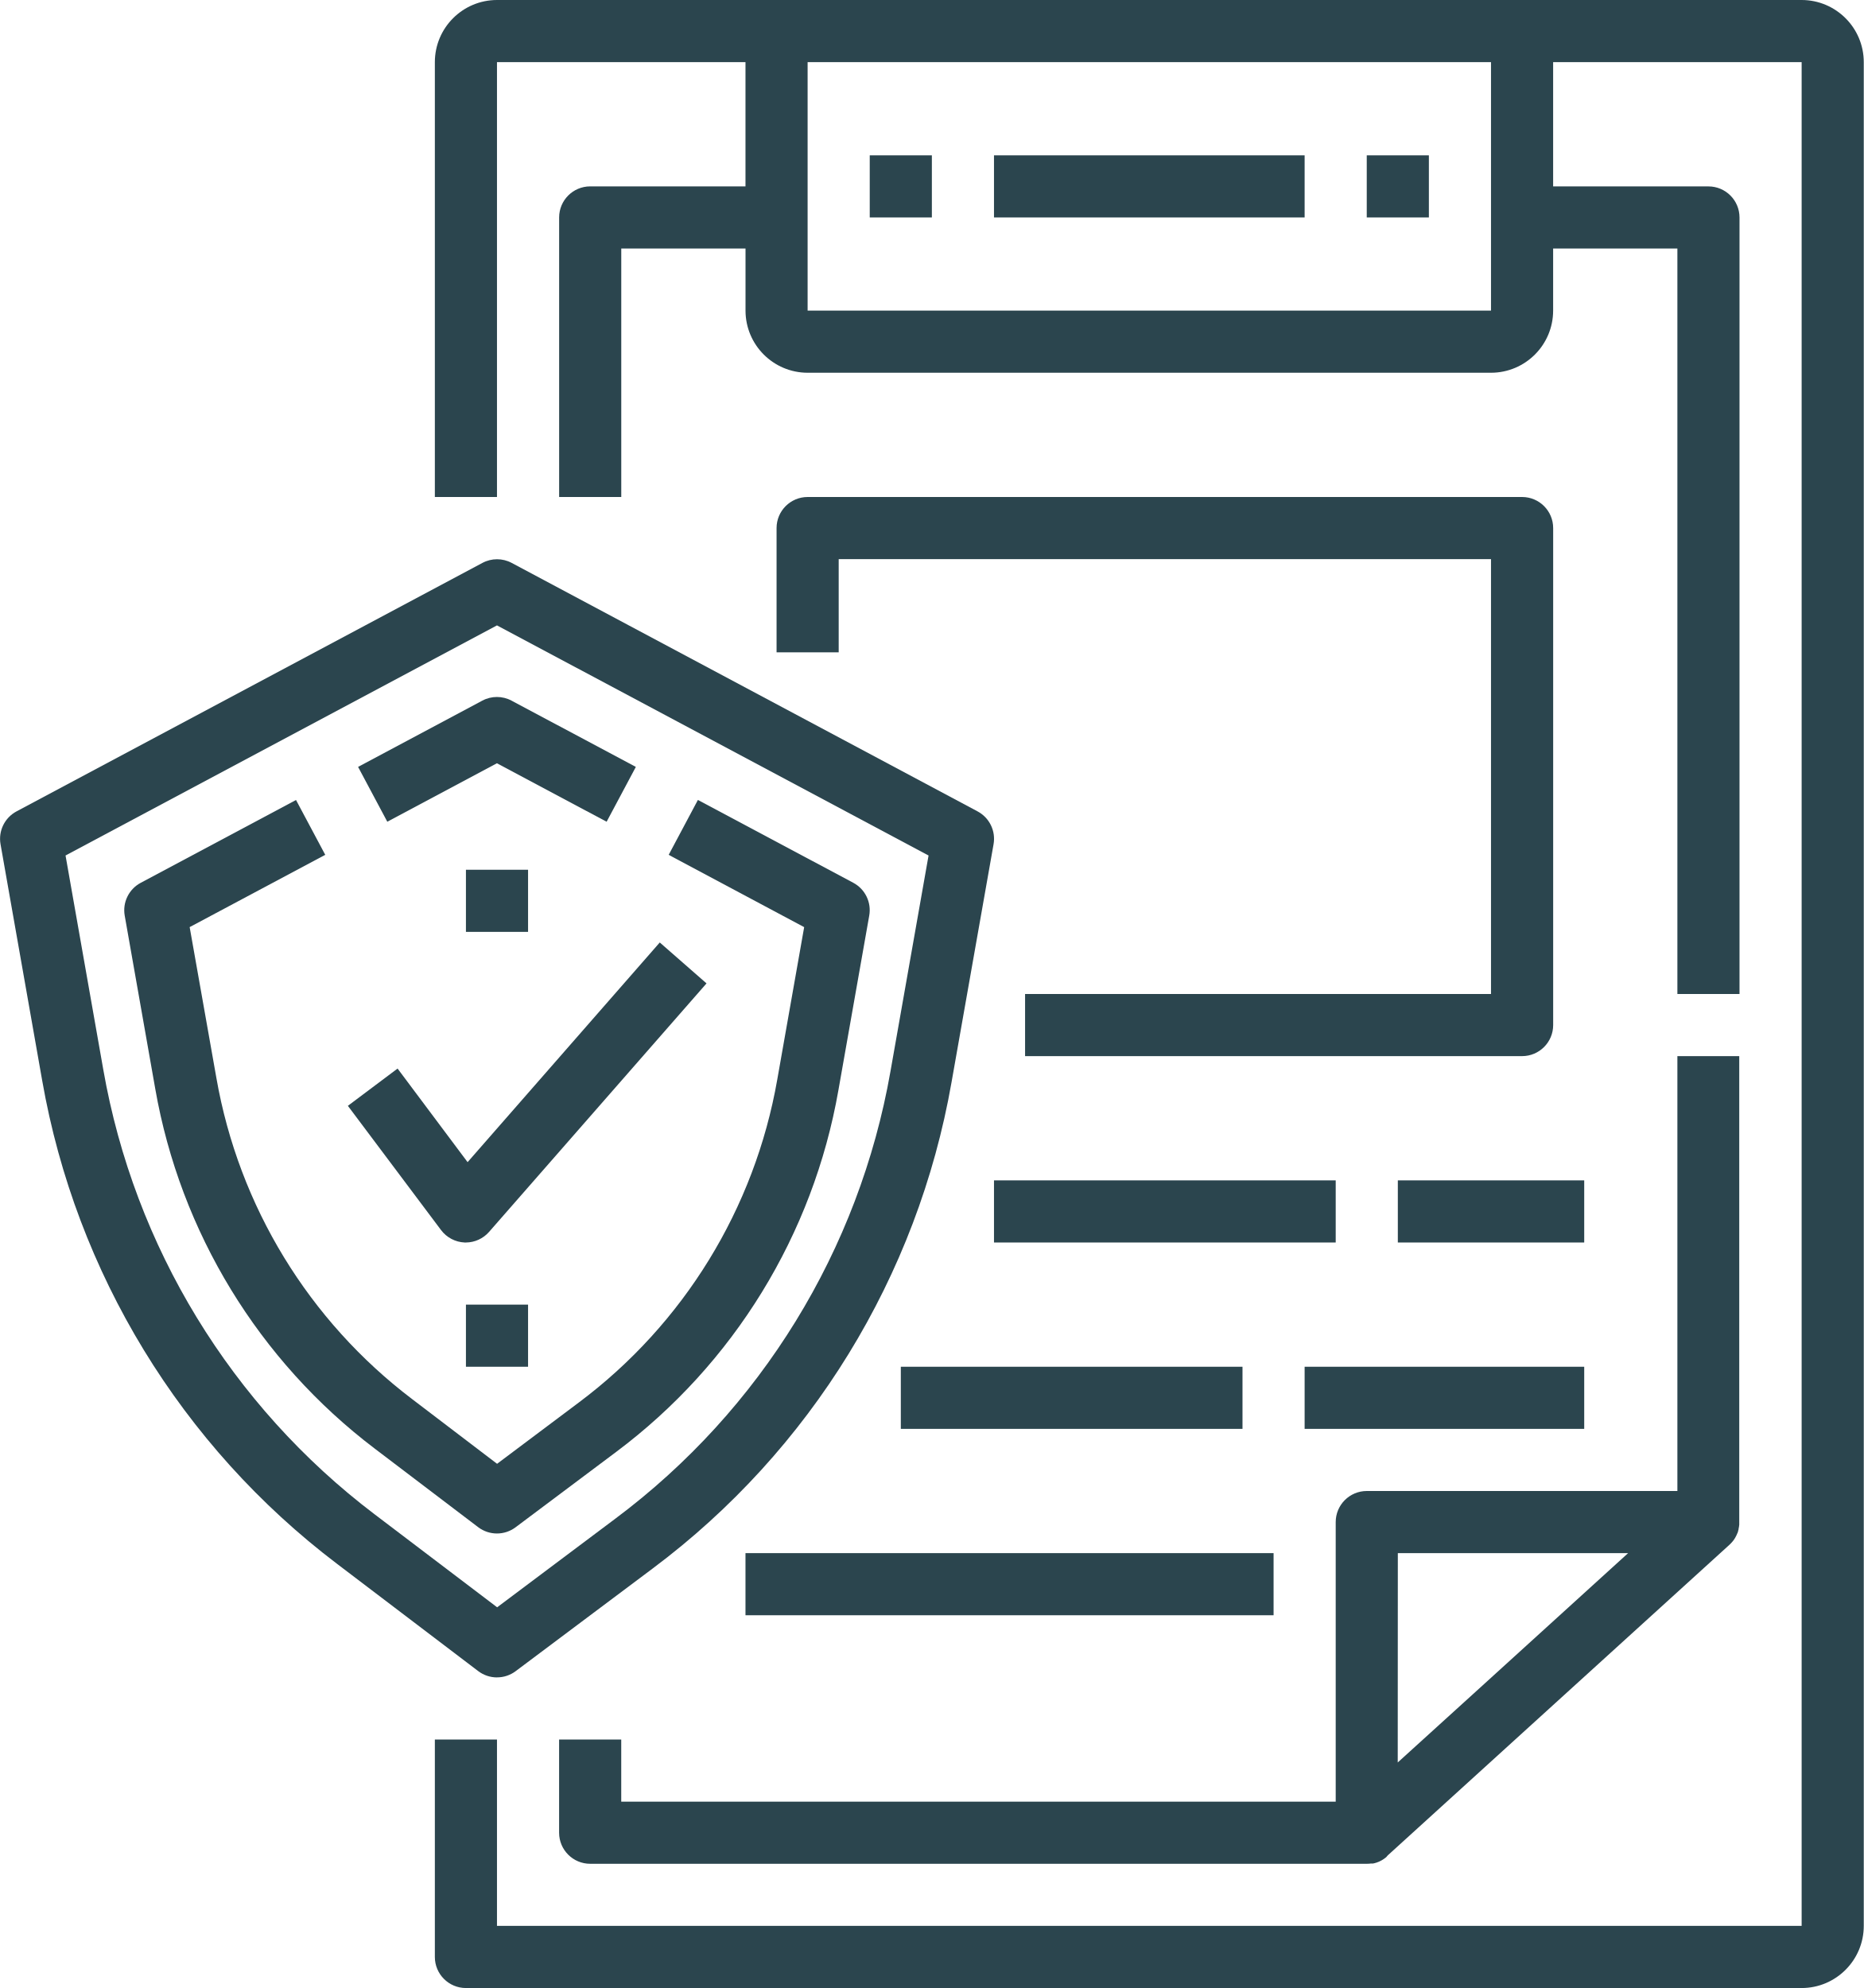
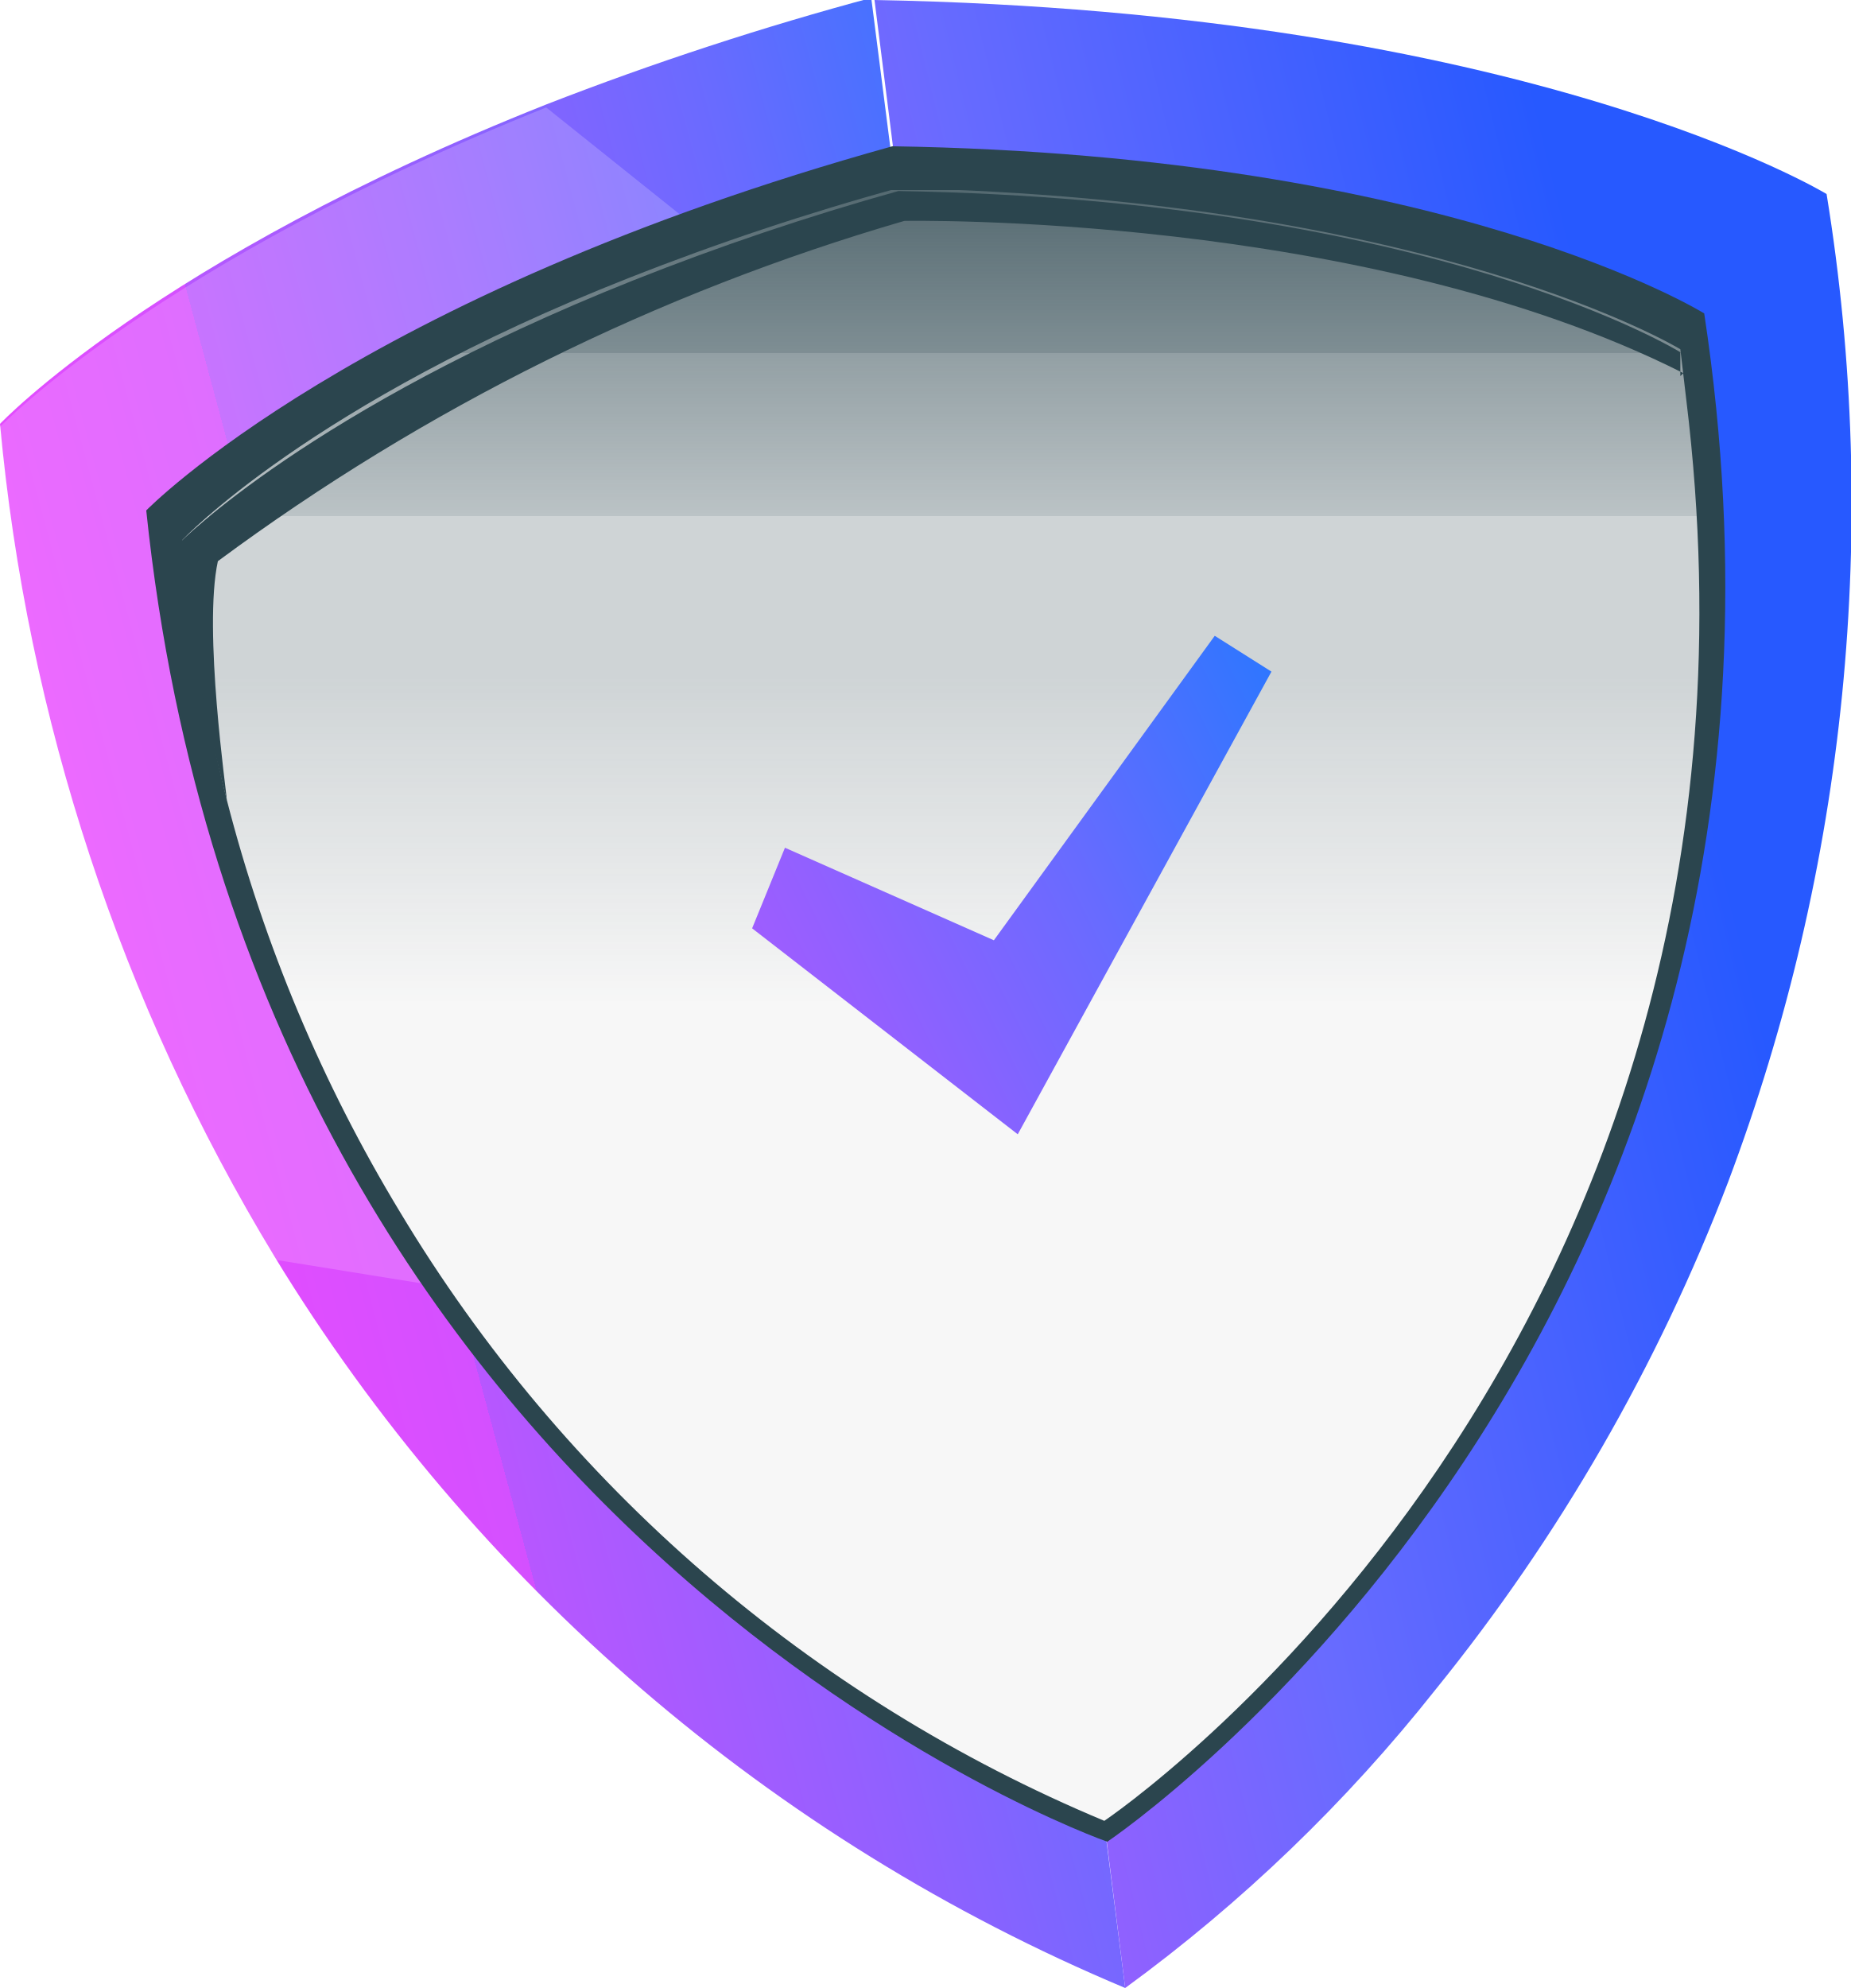
- <svg xmlns="http://www.w3.org/2000/svg" width="56.249" height="60">
-   <g fill="#2b454e">
-     <path data-name="Контур 118" d="M54.374 0H14.999a1.877 1.877 0 00-1.875 1.875V15h1.875V1.875h7.5v3.75h-4.687a.938.938 0 00-.937.938V15h1.875V7.5h3.75v1.875a1.877 1.877 0 001.874 1.875h20.625a1.877 1.877 0 001.875-1.875V7.5h3.75V30h1.875V6.563a.938.938 0 00-.937-.937h-4.688V1.875h7.5v56.25H14.999V52.5h-1.875v6.563a.938.938 0 00.938.938h40.312a1.877 1.877 0 001.875-1.875V1.875A1.877 1.877 0 0054.374 0zm-9.375 9.375H24.374v-7.5h20.625z" />
-     <path data-name="Контур 119" d="M52.499 31.875h-1.875V45h-9.375a.938.938 0 00-.937.938v8.438H18.749V52.5h-1.875v2.813a.938.938 0 00.938.938h23.437a.974.974 0 00.128-.008h.061a.185.185 0 00.024-.006h.007c.025-.007.051-.013.076-.022a.783.783 0 00.078-.03.8.8 0 00.075-.038l.035-.021.014-.009.022-.015.011-.008.023-.017.022-.017.013-.01.042-.05 10.313-9.375a.625.625 0 00.045-.044l.012-.013.036-.041.007-.007.037-.049.01-.015a.57.57 0 00.026-.041.094.094 0 00.007-.013.579.579 0 00.028-.053l.007-.015.02-.044c0-.006 0-.01.007-.016s.014-.038.021-.058v-.008l.015-.053a.078.078 0 010-.014.932.932 0 00.02-.125V31.875zm-10.312 15h6.95l-4.553 4.139-2.4 2.179z" />
-     <path data-name="Контур 120" d="M26.249 4.688h1.875v1.875h-1.875z" />
-     <path data-name="Контур 121" d="M41.249 4.688h1.875v1.875h-1.875z" />
-     <path data-name="Контур 122" d="M45.937 15H24.374a.938.938 0 00-.937.938v3.75h1.875v-2.813h19.687V30H30.937v1.875h15a.938.938 0 00.938-.937v-15a.938.938 0 00-.938-.938z" />
-     <path data-name="Контур 123" d="M29.999 35.625h10.313V37.5H29.999z" />
-     <path data-name="Контур 124" d="M42.187 35.625h5.625V37.5h-5.625z" />
-     <path data-name="Контур 125" d="M27.187 41.25h10.312v1.875H27.187z" />
-     <path data-name="Контур 126" d="M39.374 41.25h8.438v1.875h-8.438z" />
-     <path data-name="Контур 127" d="M22.499 46.875h15.938v1.875H22.499z" />
-     <path data-name="Контур 128" d="M29.999 4.688h9.375v1.875h-9.375z" />
-     <path data-name="Контур 129" d="M14.999 50.625a.933.933 0 00.563-.187l4.137-3.1a23.354 23.354 0 009.019-14.677l1.268-7.182a.937.937 0 00-.482-.99l-14.062-7.5a.936.936 0 00-.882 0l-14.062 7.5a.938.938 0 00-.482.99l1.257 7.132A23.371 23.371 0 0010.174 47.2l4.259 3.236a.936.936 0 00.566.19zM3.117 32.281L1.978 25.82l13.021-6.945 13.025 6.945-1.149 6.512a21.488 21.488 0 01-8.3 13.5l-3.571 2.678-3.7-2.808a21.5 21.5 0 01-8.187-13.421z" />
-     <path data-name="Контур 130" d="M18.594 43.822a17.378 17.378 0 006.71-10.922l.93-5.267a.937.937 0 00-.482-.99l-4.689-2.5-.882 1.657 4.089 2.182-.812 4.6a15.511 15.511 0 01-5.988 9.746l-2.468 1.851-2.559-1.949a15.517 15.517 0 01-5.911-9.688l-.808-4.561L9.816 25.8l-.882-1.655-4.688 2.5a.938.938 0 00-.482.99l.922 5.229a17.393 17.393 0 006.623 10.856l3.124 2.373a.937.937 0 001.13 0z" />
-     <path data-name="Контур 131" d="M14.998 23.036l3.31 1.765.882-1.655-3.752-2a.936.936 0 00-.882 0l-3.749 2 .882 1.655z" />
-     <path data-name="Контур 132" d="M14.024 37.5h.036a.937.937 0 00.7-.32l6.563-7.5-1.411-1.235-5.8 6.63-2.113-2.825-1.5 1.125 2.812 3.75a.941.941 0 00.714.375z" />
-     <path data-name="Контур 133" d="M14.062 26.25h1.875v1.875h-1.875z" />
-     <path data-name="Контур 134" d="M14.062 39.375h1.875v1.875h-1.875z" />
-   </g>
+ <svg xmlns="http://www.w3.org/2000/svg" data-name="Сгруппировать 199" width="62" height="66.6">
+   <defs>
+     <linearGradient id="a" x1="-.2" y1="1" x2="1.9" gradientUnits="objectBoundingBox">
+       <stop offset="0" stop-color="#f947ff" />
+       <stop offset=".1" stop-color="#f448ff" />
+       <stop offset=".2" stop-color="#e84bff" />
+       <stop offset=".3" stop-color="#d450ff" />
+       <stop offset=".3" stop-color="#b757ff" />
+       <stop offset=".4" stop-color="#9260ff" />
+       <stop offset=".5" stop-color="#686bff" />
+       <stop offset=".7" stop-color="#007fff" />
+       <stop offset="1" stop-color="#00d4ff" />
+     </linearGradient>
+     <linearGradient id="b" x1="-.9" y1="1.1" x2="1.5" y2="-.1" gradientUnits="objectBoundingBox">
+       <stop offset="0" stop-color="#f947ff" />
+       <stop offset=".1" stop-color="#f448ff" />
+       <stop offset=".2" stop-color="#e84bff" />
+       <stop offset=".3" stop-color="#d450ff" />
+       <stop offset=".3" stop-color="#b757ff" />
+       <stop offset=".4" stop-color="#9260ff" />
+       <stop offset=".5" stop-color="#686bff" />
+       <stop offset=".7" stop-color="#2759ff" />
+       <stop offset="1" stop-color="#2759ff" />
+     </linearGradient>
+     <linearGradient id="c" x1=".5" y1="1" x2=".5" gradientUnits="objectBoundingBox">
+       <stop offset="0" stop-color="#f7f7f7" />
+       <stop offset=".4" stop-color="#f7f7f7" />
+       <stop offset=".5" stop-color="#f7f7f7" />
+       <stop offset=".6" stop-color="#f7f7f7" stop-opacity=".9" />
+       <stop offset=".7" stop-color="#f8f8f8" stop-opacity=".8" />
+       <stop offset=".8" stop-color="#f8f8f8" stop-opacity=".8" />
+       <stop offset=".8" stop-color="#f9f9f9" stop-opacity=".7" />
+       <stop offset=".9" stop-color="#fafafa" stop-opacity=".5" />
+       <stop offset=".9" stop-color="#fcfcfc" stop-opacity=".4" />
+       <stop offset="1" stop-color="#fdfdfd" stop-opacity=".2" />
+       <stop offset="1" stop-color="#fefefe" stop-opacity="0" />
+       <stop offset="1" stop-color="#fff" stop-opacity="0" />
+     </linearGradient>
+     <linearGradient id="d" x1="-1.7" y1="1" x2="2.5" y2="-1" gradientUnits="objectBoundingBox">
+       <stop offset="0" stop-color="#f947ff" />
+       <stop offset="0" stop-color="#f448ff" />
+       <stop offset=".2" stop-color="#e84bff" />
+       <stop offset=".3" stop-color="#d450ff" />
+       <stop offset=".3" stop-color="#b757ff" />
+       <stop offset=".4" stop-color="#9260ff" />
+       <stop offset=".5" stop-color="#686bff" />
+       <stop offset=".7" stop-color="#007fff" />
+       <stop offset="1" stop-color="#00d4ff" />
+     </linearGradient>
+   </defs>
+   <path data-name="Контур 1292" d="M259 908.9l8.5 66.6A61 61 0 01239 951a65.3 65.3 0 01-9.2-27.9s5.2-5.5 18.3-10.7a105.6 105.6 0 0111-3.6z" transform="translate(-229.8 -908.9)" fill-rule="evenodd" fill="url(#a)" />
+   <path data-name="Контур 1293" d="M289.4 948.5a62.4 62.4 0 01-9.8 17 53.4 53.4 0 01-10.4 10l-8.4-66.6c21.9.4 31.9 6.5 31.9 6.5a64.5 64.5 0 01-3.3 33.1z" transform="translate(-231.5 -908.9)" fill-rule="evenodd" fill="url(#b)" />
+   <path data-name="Контур 1294" d="M22.8 7.2l-1.2 37-12.4-2A65.3 65.3 0 010 14.3S5.3 8.8 18.3 3.6z" fill="#fbf9fa" fill-rule="evenodd" opacity=".5" style="mix-blend-mode:soft-light;isolation:isolate" />
+   <path data-name="Контур 1295" d="M57.1 10.5s-8.5-5.3-27.2-5.6c-18 5-25 12.2-25 12.2 3.6 34.6 32.2 44.6 32.2 44.6s25.2-16.9 20-51.2z" fill="#2b454e" fill-rule="evenodd" />
+   <path data-name="Контур 1296" d="M286.6 922.7l-.2-1.7s-8.2-5-26.2-5.4a88.6 88.6 0 00-9 3c-10.7 4.2-15 8.8-15 8.8a59.4 59.4 0 001.5 8.7 51.2 51.2 0 005.8 13.8 50 50 0 0023.6 20.4s23.4-15.7 19.5-47.6z" transform="translate(-230.1 -909.3)" fill-rule="evenodd" fill="url(#c)" />
+   <path data-name="Контур 1297" d="M56.4 12.5C45.7 7.1 30.3 7.4 30.3 7.4a72.8 72.8 0 00-23 11.4c-.5 2.3.3 7.8.3 8A59.3 59.3 0 016 18.2s4.4-4.5 15.2-8.8a88.6 88.6 0 018.9-3c18 .3 26.2 5.4 26.2 5.4v.8z" fill="#2b454e" fill-rule="evenodd" />
+   <path data-name="Контур 1298" d="M256.5 941.3l1.1-2.7 7 3.1 7.4-10.2 1.9 1.2-8.5 15.5z" transform="translate(-231.3 -910.2)" fill-rule="evenodd" fill="url(#d)" />
</svg>
